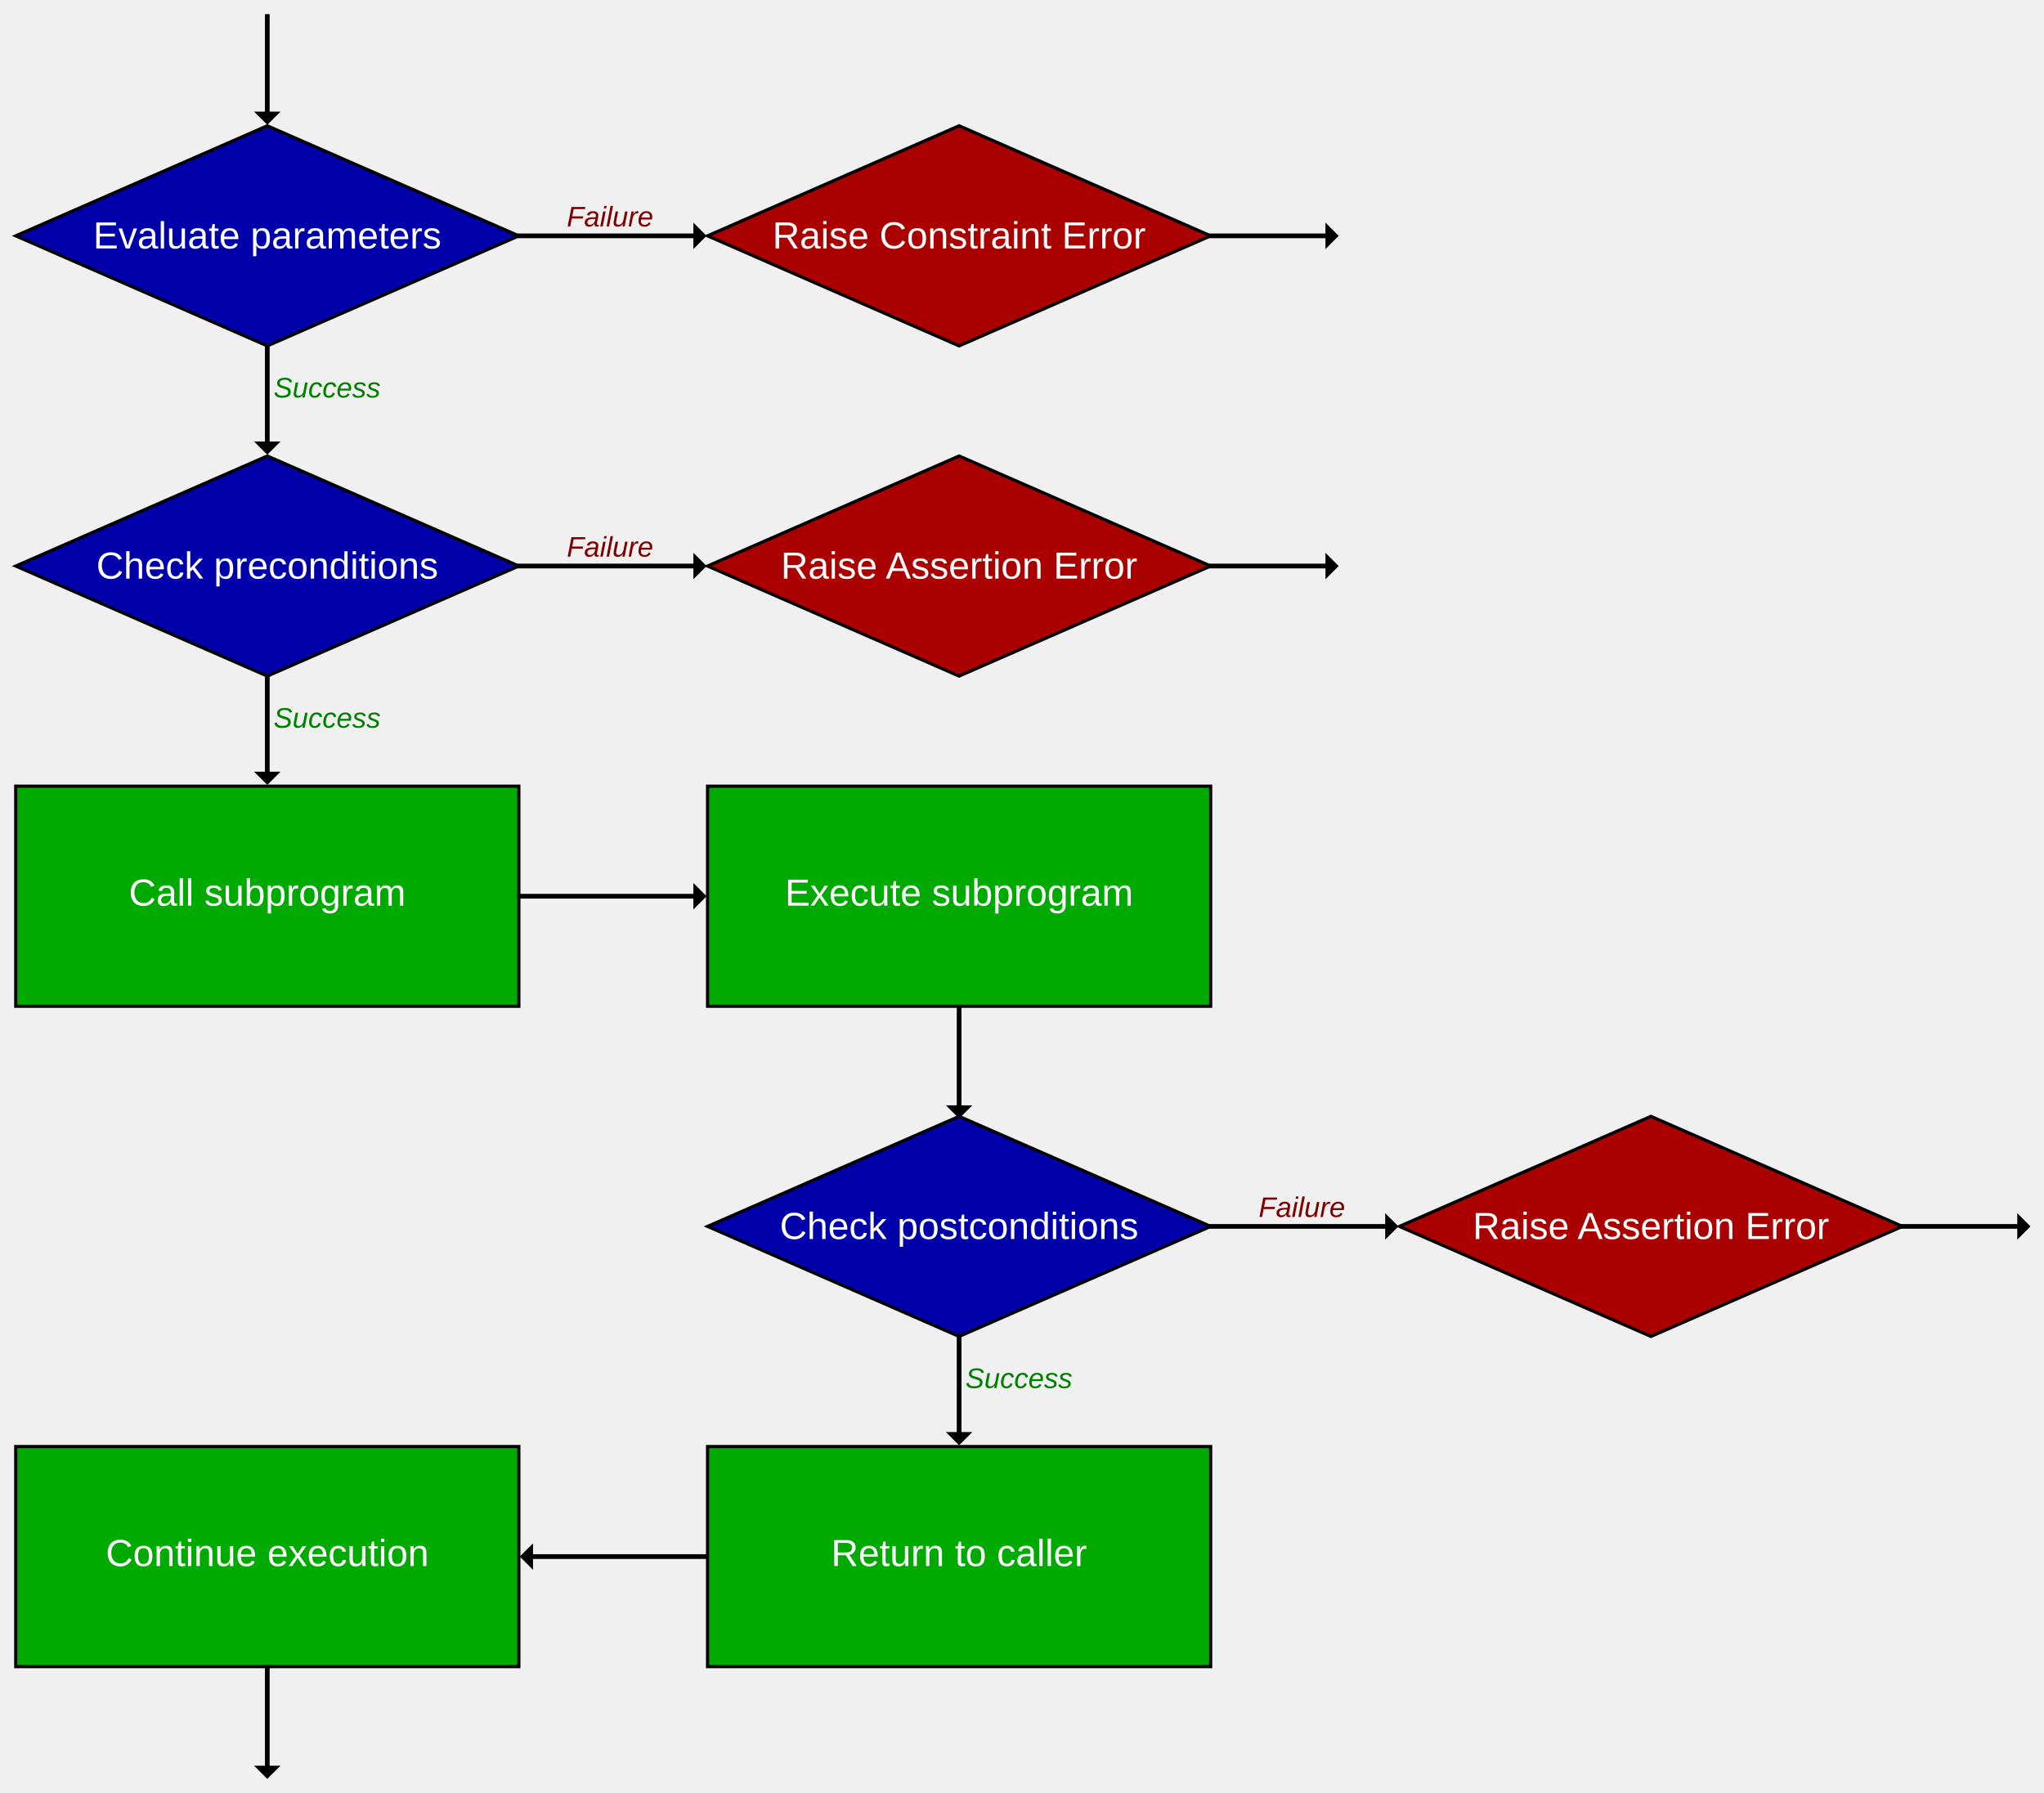
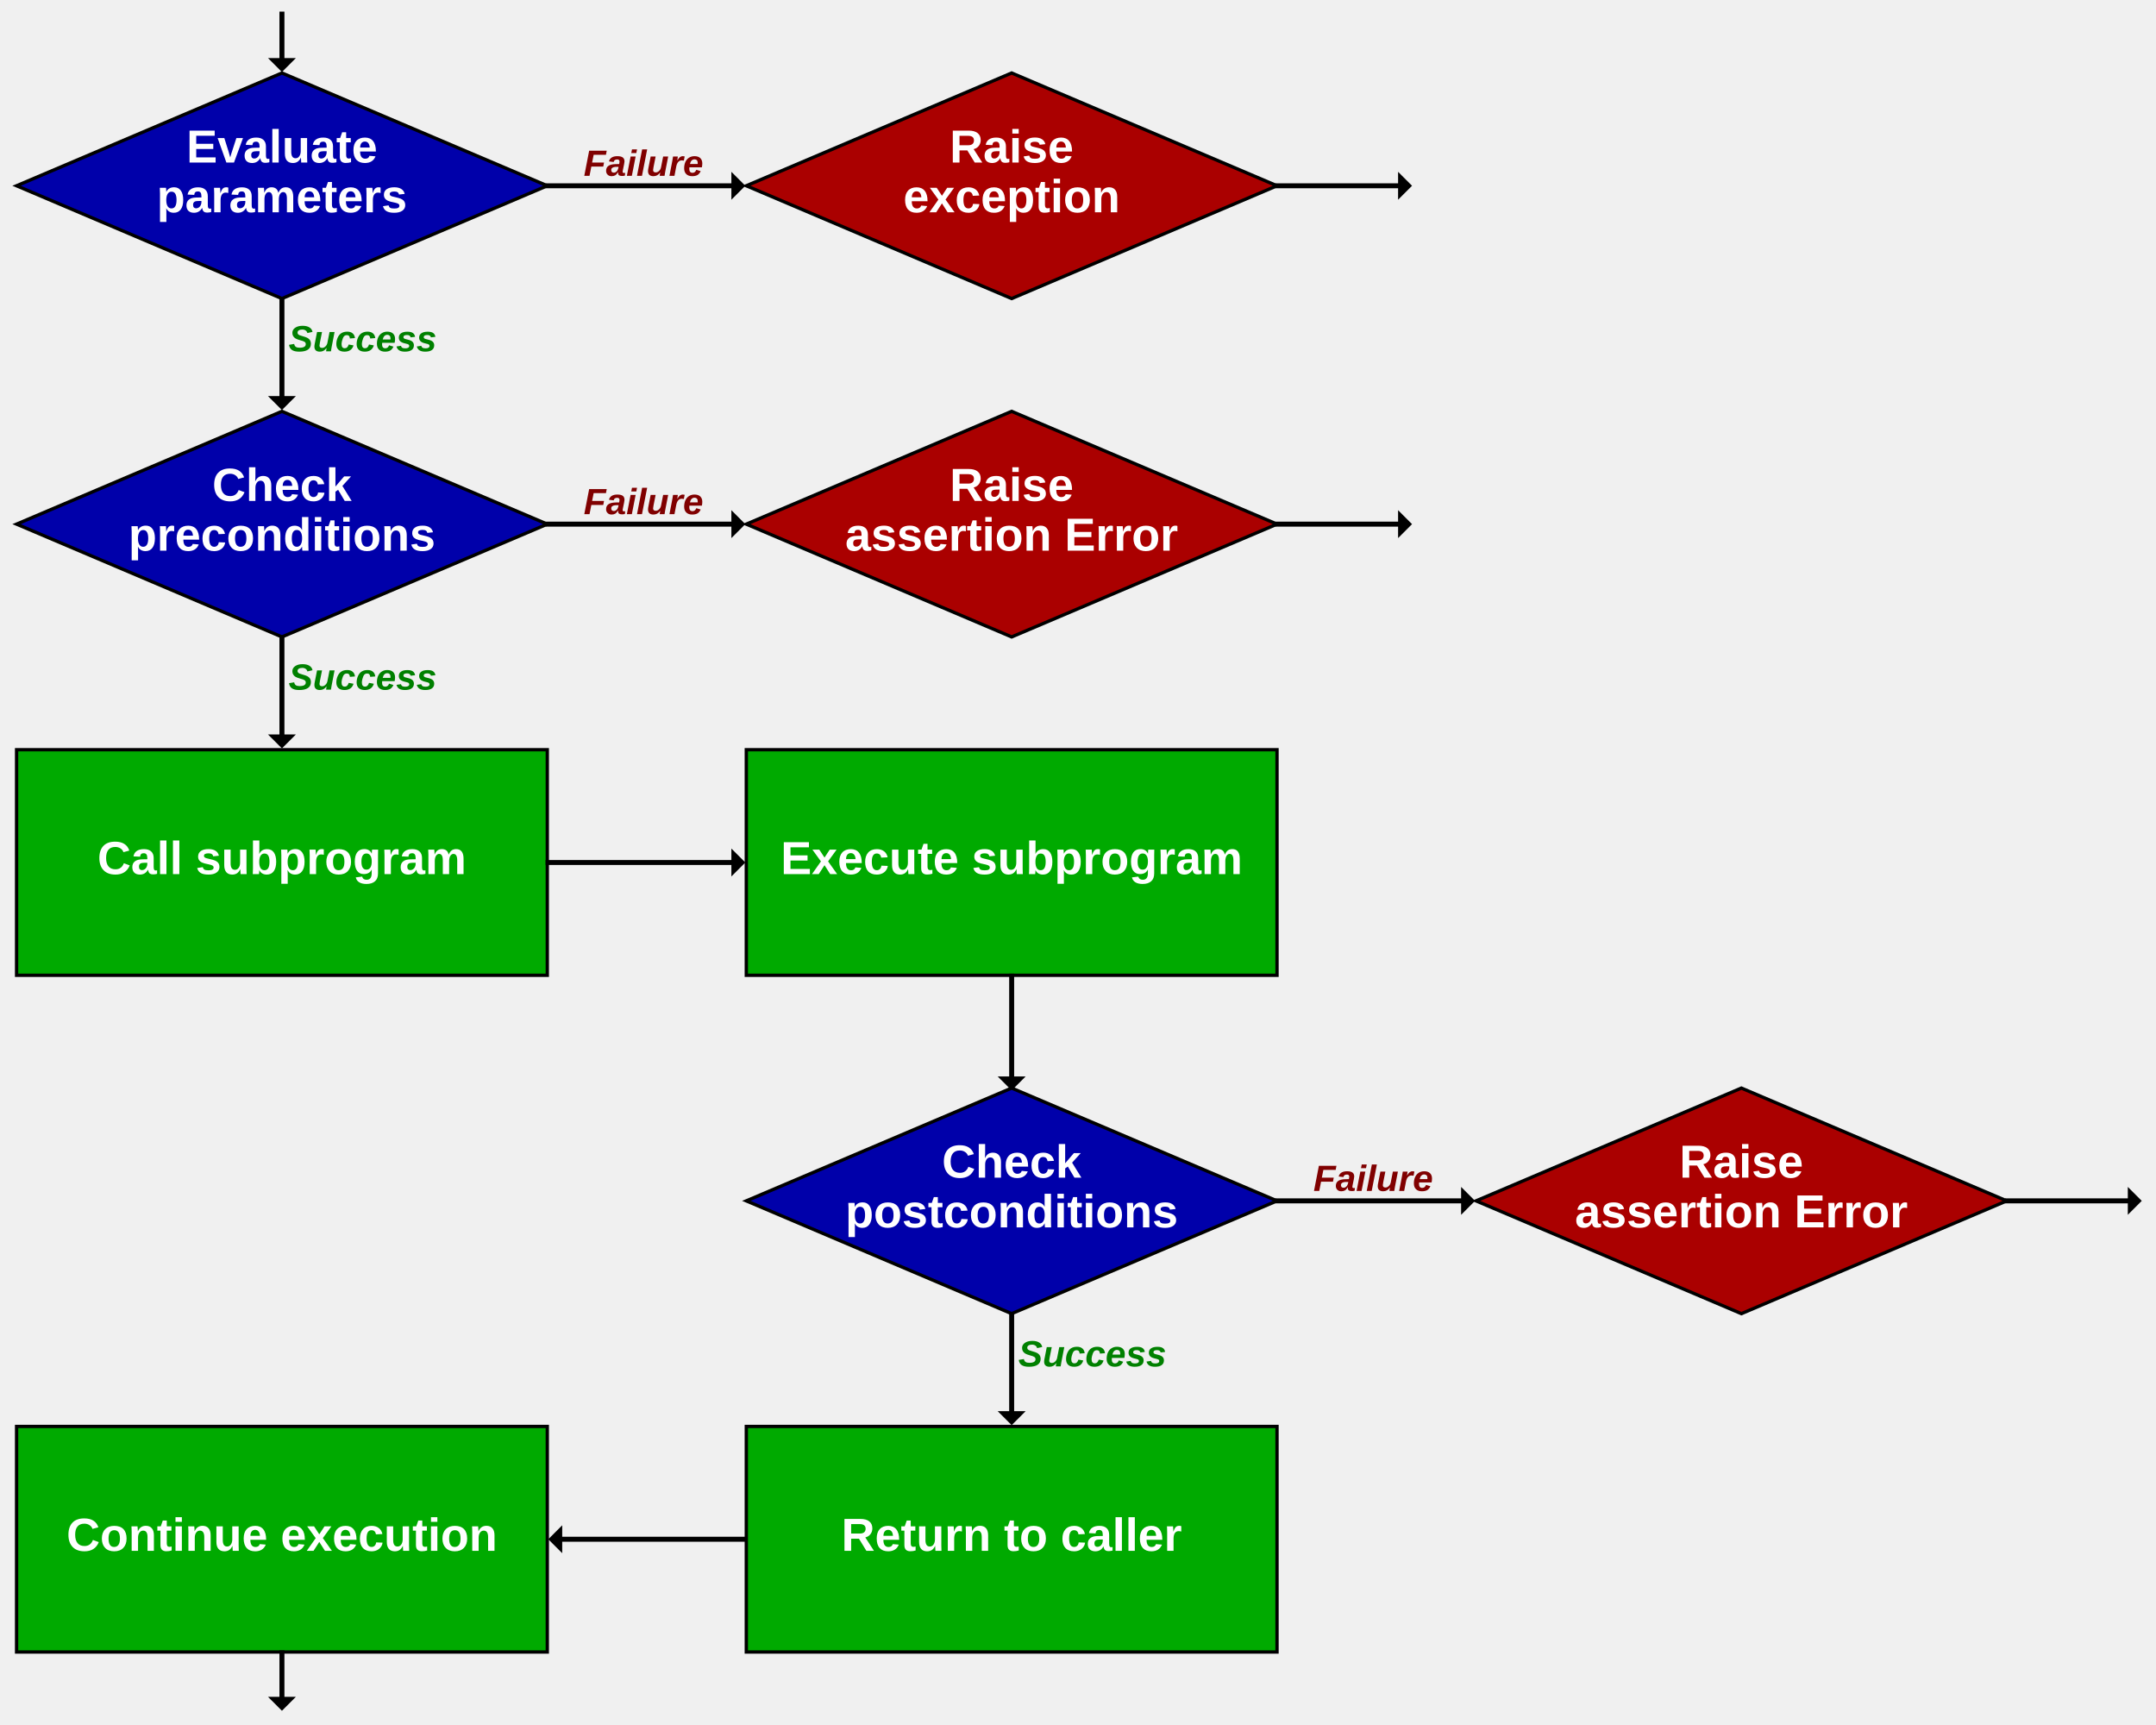
- <svg xmlns="http://www.w3.org/2000/svg" baseProfile="full" version="1.1" height="570" width="650">
-   <polygon fill="#0000aa" stroke="#000000" stroke-width="1.0" points="165,75 85,110 5,75 85,40 " />
-   <text xml:space="preserve" fill="#ffffff" stroke="none" text-align="center" font-size="12px" font-family="arial" font-weight="normal" text-anchor="middle" x="85" y="79">Evaluate parameters</text>
-   <polygon fill="#000000" stroke="#000000" stroke-width="1" transform="rotate(90, 85, 143.9)" points="85,143.9 82,140.9 82,143.65 51.1,143.65 51.1,144.15 82,144.15 82,146.9 " />
-   <text xml:space="preserve" fill="#008000" stroke="none" text-align="left" font-size="9px" font-family="arial" font-weight="normal" font-style="italic" x="87" y="126.4">Success</text>
-   <polygon fill="#000000" stroke="#000000" stroke-width="1" transform="rotate(0, 224.0, 75)" points="224.0,75 221.0,72 221.0,74.75 165.0,74.75 165.0,75.25 221.0,75.25 221.0,78 " />
-   <text xml:space="preserve" fill="#800000" stroke="none" text-align="left" font-size="9px" font-family="arial" font-weight="normal" font-style="italic" text-anchor="middle" x="194.0" y="72">Failure</text>
-   <polygon fill="#aa0000" stroke="#000000" stroke-width="1.0" points="385.0,75 305.0,110 225.0,75 305.0,40 " />
-   <text xml:space="preserve" fill="#ffffff" stroke="none" text-align="center" font-size="12px" font-family="arial" font-weight="normal" text-anchor="middle" x="305.0" y="79">Raise Constraint Error</text>
-   <polygon fill="#000000" stroke="#000000" stroke-width="1" transform="rotate(0, 425.0, 75)" points="425.0,75 422.0,72 422.0,74.75 385.0,74.75 385.0,75.25 422.0,75.25 422.0,78 " />
-   <polygon fill="#0000aa" stroke="#000000" stroke-width="1.0" points="165,180 85,215 5,180 85,145 " />
-   <text xml:space="preserve" fill="#ffffff" stroke="none" text-align="center" font-size="12px" font-family="arial" font-weight="normal" text-anchor="middle" x="85" y="184">Check preconditions</text>
-   <polygon fill="#000000" stroke="#000000" stroke-width="1" transform="rotate(90, 85, 248.9)" points="85,248.9 82,245.9 82,248.65 51.1,248.65 51.1,249.15 82,249.15 82,251.9 " />
-   <text xml:space="preserve" fill="#008000" stroke="none" text-align="left" font-size="9px" font-family="arial" font-weight="normal" font-style="italic" x="87" y="231.4">Success</text>
-   <polygon fill="#000000" stroke="#000000" stroke-width="1" transform="rotate(0, 224.0, 180)" points="224.0,180 221.0,177 221.0,179.75 165.0,179.75 165.0,180.25 221.0,180.25 221.0,183 " />
-   <text xml:space="preserve" fill="#800000" stroke="none" text-align="left" font-size="9px" font-family="arial" font-weight="normal" font-style="italic" text-anchor="middle" x="194.0" y="177">Failure</text>
-   <polygon fill="#aa0000" stroke="#000000" stroke-width="1.0" points="385.0,180 305.0,215 225.0,180 305.0,145 " />
-   <text xml:space="preserve" fill="#ffffff" stroke="none" text-align="center" font-size="12px" font-family="arial" font-weight="normal" text-anchor="middle" x="305.0" y="184">Raise Assertion Error</text>
-   <polygon fill="#000000" stroke="#000000" stroke-width="1" transform="rotate(0, 425.0, 180)" points="425.0,180 422.0,177 422.0,179.75 385.0,179.75 385.0,180.25 422.0,180.25 422.0,183 " />
-   <polygon fill="#00aa00" stroke="#000000" stroke-width="1.0" points="165,320 5,320 5,250 165,250 " />
-   <text xml:space="preserve" fill="#ffffff" stroke="none" text-align="center" font-size="12px" font-family="arial" font-weight="normal" text-anchor="middle" x="85" y="288.0">Call subprogram</text>
-   <polygon fill="#000000" stroke="#000000" stroke-width="1" transform="rotate(0, 224.0, 285)" points="224.0,285 221.0,282 221.0,284.75 165.0,284.75 165.0,285.25 221.0,285.25 221.0,288 " />
-   <polygon fill="#00aa00" stroke="#000000" stroke-width="1.0" points="165,530 5,530 5,460 165,460 " />
-   <text xml:space="preserve" fill="#ffffff" stroke="none" text-align="center" font-size="12px" font-family="arial" font-weight="normal" text-anchor="middle" x="85" y="498.0">Continue execution</text>
-   <polygon fill="#000000" stroke="#000000" stroke-width="1" transform="rotate(90, 85, 565)" points="85,565 82,562 82,564.75 50,564.75 50,565.25 82,565.25 82,568 " />
-   <polygon fill="#000000" stroke="#000000" stroke-width="1" transform="rotate(180, 166, 495)" points="166,495 163,492 163,494.75 107.0,494.75 107.0,495.25 163,495.25 163,498 " />
-   <polygon fill="#00aa00" stroke="#000000" stroke-width="1.0" points="385.0,320 225.0,320 225.0,250 385.0,250 " />
-   <text xml:space="preserve" fill="#ffffff" stroke="none" text-align="center" font-size="12px" font-family="arial" font-weight="normal" text-anchor="middle" x="305.0" y="288.0">Execute subprogram</text>
-   <polygon fill="#000000" stroke="#000000" stroke-width="1" transform="rotate(90, 305.0, 355)" points="305.0,355 302.0,352 302.0,354.75 270.0,354.75 270.0,355.25 302.0,355.25 302.0,358 " />
-   <polygon fill="#0000aa" stroke="#000000" stroke-width="1.0" points="385.0,390 305.0,425 225.0,390 305.0,355 " />
-   <text xml:space="preserve" fill="#ffffff" stroke="none" text-align="center" font-size="12px" font-family="arial" font-weight="normal" text-anchor="middle" x="305.0" y="394">Check postconditions</text>
-   <polygon fill="#000000" stroke="#000000" stroke-width="1" transform="rotate(90, 305.0, 458.9)" points="305.0,458.9 302.0,455.9 302.0,458.65 271.1,458.65 271.1,459.15 302.0,459.15 302.0,461.9 " />
-   <text xml:space="preserve" fill="#008000" stroke="none" text-align="left" font-size="9px" font-family="arial" font-weight="normal" font-style="italic" x="307.0" y="441.4">Success</text>
-   <polygon fill="#000000" stroke="#000000" stroke-width="1" transform="rotate(0, 444.0, 390)" points="444.0,390 441.0,387 441.0,389.75 385.0,389.75 385.0,390.25 441.0,390.25 441.0,393 " />
-   <text xml:space="preserve" fill="#800000" stroke="none" text-align="left" font-size="9px" font-family="arial" font-weight="normal" font-style="italic" text-anchor="middle" x="414.0" y="387">Failure</text>
-   <polygon fill="#aa0000" stroke="#000000" stroke-width="1.0" points="605.0,390 525.0,425 445.0,390 525.0,355 " />
-   <text xml:space="preserve" fill="#ffffff" stroke="none" text-align="center" font-size="12px" font-family="arial" font-weight="normal" text-anchor="middle" x="525.0" y="394">Raise Assertion Error</text>
-   <polygon fill="#000000" stroke="#000000" stroke-width="1" transform="rotate(0, 645.0, 390)" points="645.0,390 642.0,387 642.0,389.75 605.0,389.75 605.0,390.25 642.0,390.25 642.0,393 " />
-   <polygon fill="#00aa00" stroke="#000000" stroke-width="1.0" points="385.0,530 225.0,530 225.0,460 385.0,460 " />
-   <text xml:space="preserve" fill="#ffffff" stroke="none" text-align="center" font-size="12px" font-family="arial" font-weight="normal" text-anchor="middle" x="305.0" y="498.0">Return to caller</text>
-   <polygon fill="#000000" stroke="#000000" stroke-width="1" transform="rotate(90, 85, 39)" points="85,39 82,36 82,38.75 51,38.75 51,39.25 82,39.25 82,42 " />
+ <svg xmlns="http://www.w3.org/2000/svg" baseProfile="full" version="1.1" height="520" width="650">
+   <polygon fill="#0000aa" stroke="#000000" stroke-width="1.0" points="165,56.0 85,90.0 5,56.0 85,22.0 " />
+   <text xml:space="preserve" fill="#ffffff" stroke="none" text-align="center" font-size="14px" font-family="arial" font-weight="bold" text-anchor="middle" x="85" y="49.0">Evaluate</text>
+   <text xml:space="preserve" fill="#ffffff" stroke="none" text-align="center" font-size="14px" font-family="arial" font-weight="bold" text-anchor="middle" x="85" y="64.0">parameters</text>
+   <polygon fill="#000000" stroke="#000000" stroke-width="1" transform="rotate(90, 85, 122.9)" points="85,122.9 82,119.9 82,122.65 52.1,122.65 52.1,123.15 82,123.15 82,125.9 " />
+   <text xml:space="preserve" fill="#008000" stroke="none" text-align="left" font-size="11px" font-family="arial" font-weight="bold" font-style="italic" x="87" y="105.9">Success</text>
+   <polygon fill="#000000" stroke="#000000" stroke-width="1" transform="rotate(0, 224.0, 56.0)" points="224.0,56.0 221.0,53.0 221.0,55.75 165.0,55.75 165.0,56.25 221.0,56.25 221.0,59.0 " />
+   <text xml:space="preserve" fill="#800000" stroke="none" text-align="left" font-size="11px" font-family="arial" font-weight="bold" font-style="italic" text-anchor="middle" x="194.0" y="53.0">Failure</text>
+   <polygon fill="#aa0000" stroke="#000000" stroke-width="1.0" points="385.0,56.0 305.0,90.0 225.0,56.0 305.0,22.0 " />
+   <text xml:space="preserve" fill="#ffffff" stroke="none" text-align="center" font-size="14px" font-family="arial" font-weight="bold" text-anchor="middle" x="305.0" y="49.0">Raise</text>
+   <text xml:space="preserve" fill="#ffffff" stroke="none" text-align="center" font-size="14px" font-family="arial" font-weight="bold" text-anchor="middle" x="305.0" y="64.0">exception</text>
+   <polygon fill="#000000" stroke="#000000" stroke-width="1" transform="rotate(0, 425.0, 56.0)" points="425.0,56.0 422.0,53.0 422.0,55.75 385.0,55.75 385.0,56.25 422.0,56.25 422.0,59.0 " />
+   <polygon fill="#0000aa" stroke="#000000" stroke-width="1.0" points="165,158.0 85,192.0 5,158.0 85,124.0 " />
+   <text xml:space="preserve" fill="#ffffff" stroke="none" text-align="center" font-size="14px" font-family="arial" font-weight="bold" text-anchor="middle" x="85" y="151.0">Check</text>
+   <text xml:space="preserve" fill="#ffffff" stroke="none" text-align="center" font-size="14px" font-family="arial" font-weight="bold" text-anchor="middle" x="85" y="166.0">preconditions</text>
+   <polygon fill="#000000" stroke="#000000" stroke-width="1" transform="rotate(90, 85, 224.9)" points="85,224.9 82,221.9 82,224.65 52.1,224.65 52.1,225.15 82,225.15 82,227.9 " />
+   <text xml:space="preserve" fill="#008000" stroke="none" text-align="left" font-size="11px" font-family="arial" font-weight="bold" font-style="italic" x="87" y="207.9">Success</text>
+   <polygon fill="#000000" stroke="#000000" stroke-width="1" transform="rotate(0, 224.0, 158.0)" points="224.0,158.0 221.0,155.0 221.0,157.75 165.0,157.75 165.0,158.25 221.0,158.25 221.0,161.0 " />
+   <text xml:space="preserve" fill="#800000" stroke="none" text-align="left" font-size="11px" font-family="arial" font-weight="bold" font-style="italic" text-anchor="middle" x="194.0" y="155.0">Failure</text>
+   <polygon fill="#aa0000" stroke="#000000" stroke-width="1.0" points="385.0,158.0 305.0,192.0 225.0,158.0 305.0,124.0 " />
+   <text xml:space="preserve" fill="#ffffff" stroke="none" text-align="center" font-size="14px" font-family="arial" font-weight="bold" text-anchor="middle" x="305.0" y="151.0">Raise</text>
+   <text xml:space="preserve" fill="#ffffff" stroke="none" text-align="center" font-size="14px" font-family="arial" font-weight="bold" text-anchor="middle" x="305.0" y="166.0">assertion Error</text>
+   <polygon fill="#000000" stroke="#000000" stroke-width="1" transform="rotate(0, 425.0, 158.0)" points="425.0,158.0 422.0,155.0 422.0,157.75 385.0,157.75 385.0,158.25 422.0,158.25 422.0,161.0 " />
+   <polygon fill="#00aa00" stroke="#000000" stroke-width="1.0" points="165,294.0 5,294.0 5,226.0 165,226.0 " />
+   <text xml:space="preserve" fill="#ffffff" stroke="none" text-align="center" font-size="14px" font-family="arial" font-weight="bold" text-anchor="middle" x="85" y="263.5">Call subprogram</text>
+   <polygon fill="#000000" stroke="#000000" stroke-width="1" transform="rotate(0, 224.0, 260.0)" points="224.0,260.0 221.0,257.0 221.0,259.75 165.0,259.75 165.0,260.25 221.0,260.25 221.0,263.0 " />
+   <polygon fill="#00aa00" stroke="#000000" stroke-width="1.0" points="165,498.0 5,498.0 5,430.0 165,430.0 " />
+   <text xml:space="preserve" fill="#ffffff" stroke="none" text-align="center" font-size="14px" font-family="arial" font-weight="bold" text-anchor="middle" x="85" y="467.5">Continue execution</text>
+   <polygon fill="#000000" stroke="#000000" stroke-width="1" transform="rotate(180, 166, 464.0)" points="166,464.0 163,461.0 163,463.75 107.0,463.75 107.0,464.25 163,464.25 163,467.0 " />
+   <polygon fill="#000000" stroke="#000000" stroke-width="1" transform="rotate(90, 85, 515.0)" points="85,515.0 82,512.0 82,514.75 68.0,514.75 68.0,515.25 82,515.25 82,518.0 " />
+   <polygon fill="#00aa00" stroke="#000000" stroke-width="1.0" points="385.0,294.0 225.0,294.0 225.0,226.0 385.0,226.0 " />
+   <text xml:space="preserve" fill="#ffffff" stroke="none" text-align="center" font-size="14px" font-family="arial" font-weight="bold" text-anchor="middle" x="305.0" y="263.5">Execute subprogram</text>
+   <polygon fill="#000000" stroke="#000000" stroke-width="1" transform="rotate(90, 305.0, 328.0)" points="305.0,328.0 302.0,325.0 302.0,327.75 271.0,327.75 271.0,328.25 302.0,328.25 302.0,331.0 " />
+   <polygon fill="#0000aa" stroke="#000000" stroke-width="1.0" points="385.0,362.0 305.0,396.0 225.0,362.0 305.0,328.0 " />
+   <text xml:space="preserve" fill="#ffffff" stroke="none" text-align="center" font-size="14px" font-family="arial" font-weight="bold" text-anchor="middle" x="305.0" y="355.0">Check</text>
+   <text xml:space="preserve" fill="#ffffff" stroke="none" text-align="center" font-size="14px" font-family="arial" font-weight="bold" text-anchor="middle" x="305.0" y="370.0">postconditions</text>
+   <polygon fill="#000000" stroke="#000000" stroke-width="1" transform="rotate(90, 305.0, 428.9)" points="305.0,428.9 302.0,425.9 302.0,428.65 272.1,428.65 272.1,429.15 302.0,429.15 302.0,431.9 " />
+   <text xml:space="preserve" fill="#008000" stroke="none" text-align="left" font-size="11px" font-family="arial" font-weight="bold" font-style="italic" x="307.0" y="411.9">Success</text>
+   <polygon fill="#000000" stroke="#000000" stroke-width="1" transform="rotate(0, 444.0, 362.0)" points="444.0,362.0 441.0,359.0 441.0,361.75 385.0,361.75 385.0,362.25 441.0,362.25 441.0,365.0 " />
+   <text xml:space="preserve" fill="#800000" stroke="none" text-align="left" font-size="11px" font-family="arial" font-weight="bold" font-style="italic" text-anchor="middle" x="414.0" y="359.0">Failure</text>
+   <polygon fill="#aa0000" stroke="#000000" stroke-width="1.0" points="605.0,362.0 525.0,396.0 445.0,362.0 525.0,328.0 " />
+   <text xml:space="preserve" fill="#ffffff" stroke="none" text-align="center" font-size="14px" font-family="arial" font-weight="bold" text-anchor="middle" x="525.0" y="355.0">Raise</text>
+   <text xml:space="preserve" fill="#ffffff" stroke="none" text-align="center" font-size="14px" font-family="arial" font-weight="bold" text-anchor="middle" x="525.0" y="370.0">assertion Error</text>
+   <polygon fill="#000000" stroke="#000000" stroke-width="1" transform="rotate(0, 645.0, 362.0)" points="645.0,362.0 642.0,359.0 642.0,361.75 605.0,361.75 605.0,362.25 642.0,362.25 642.0,365.0 " />
+   <polygon fill="#00aa00" stroke="#000000" stroke-width="1.0" points="385.0,498.0 225.0,498.0 225.0,430.0 385.0,430.0 " />
+   <text xml:space="preserve" fill="#ffffff" stroke="none" text-align="center" font-size="14px" font-family="arial" font-weight="bold" text-anchor="middle" x="305.0" y="467.5">Return to caller</text>
+   <polygon fill="#000000" stroke="#000000" stroke-width="1" transform="rotate(90, 85, 21.0)" points="85,21.0 82,18.0 82,20.75 68.0,20.75 68.0,21.25 82,21.25 82,24.0 " />
</svg>
